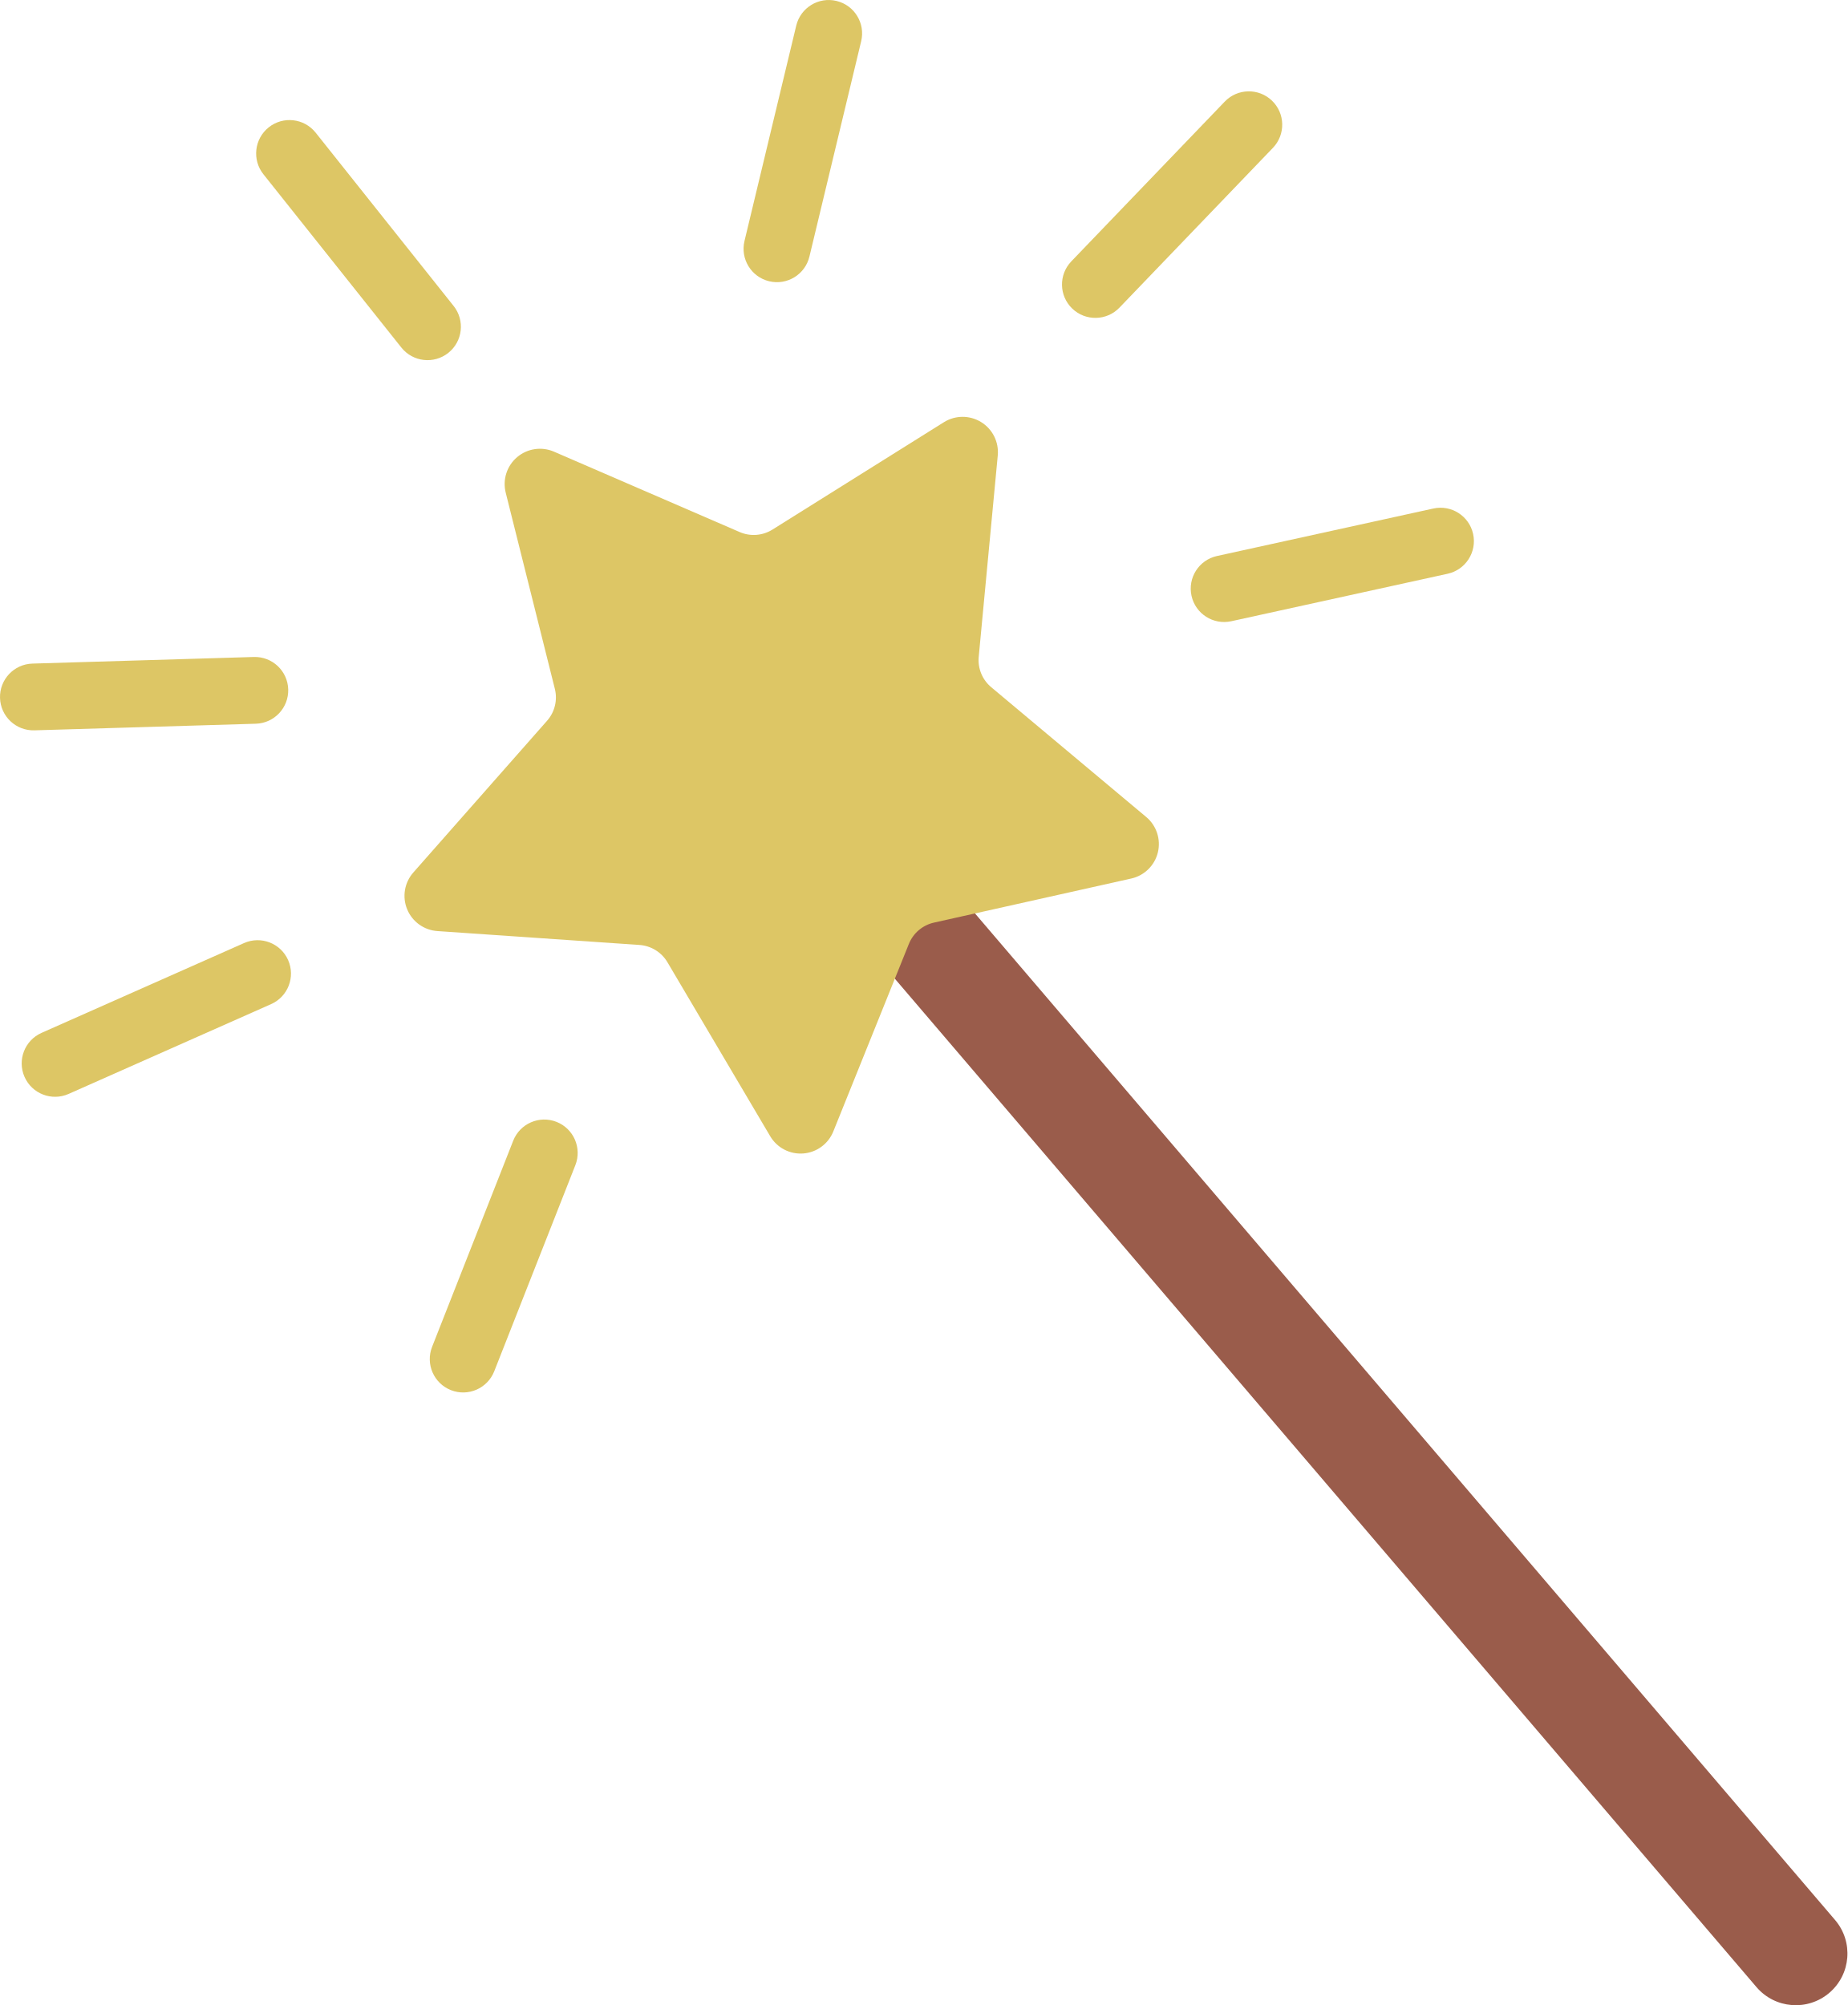
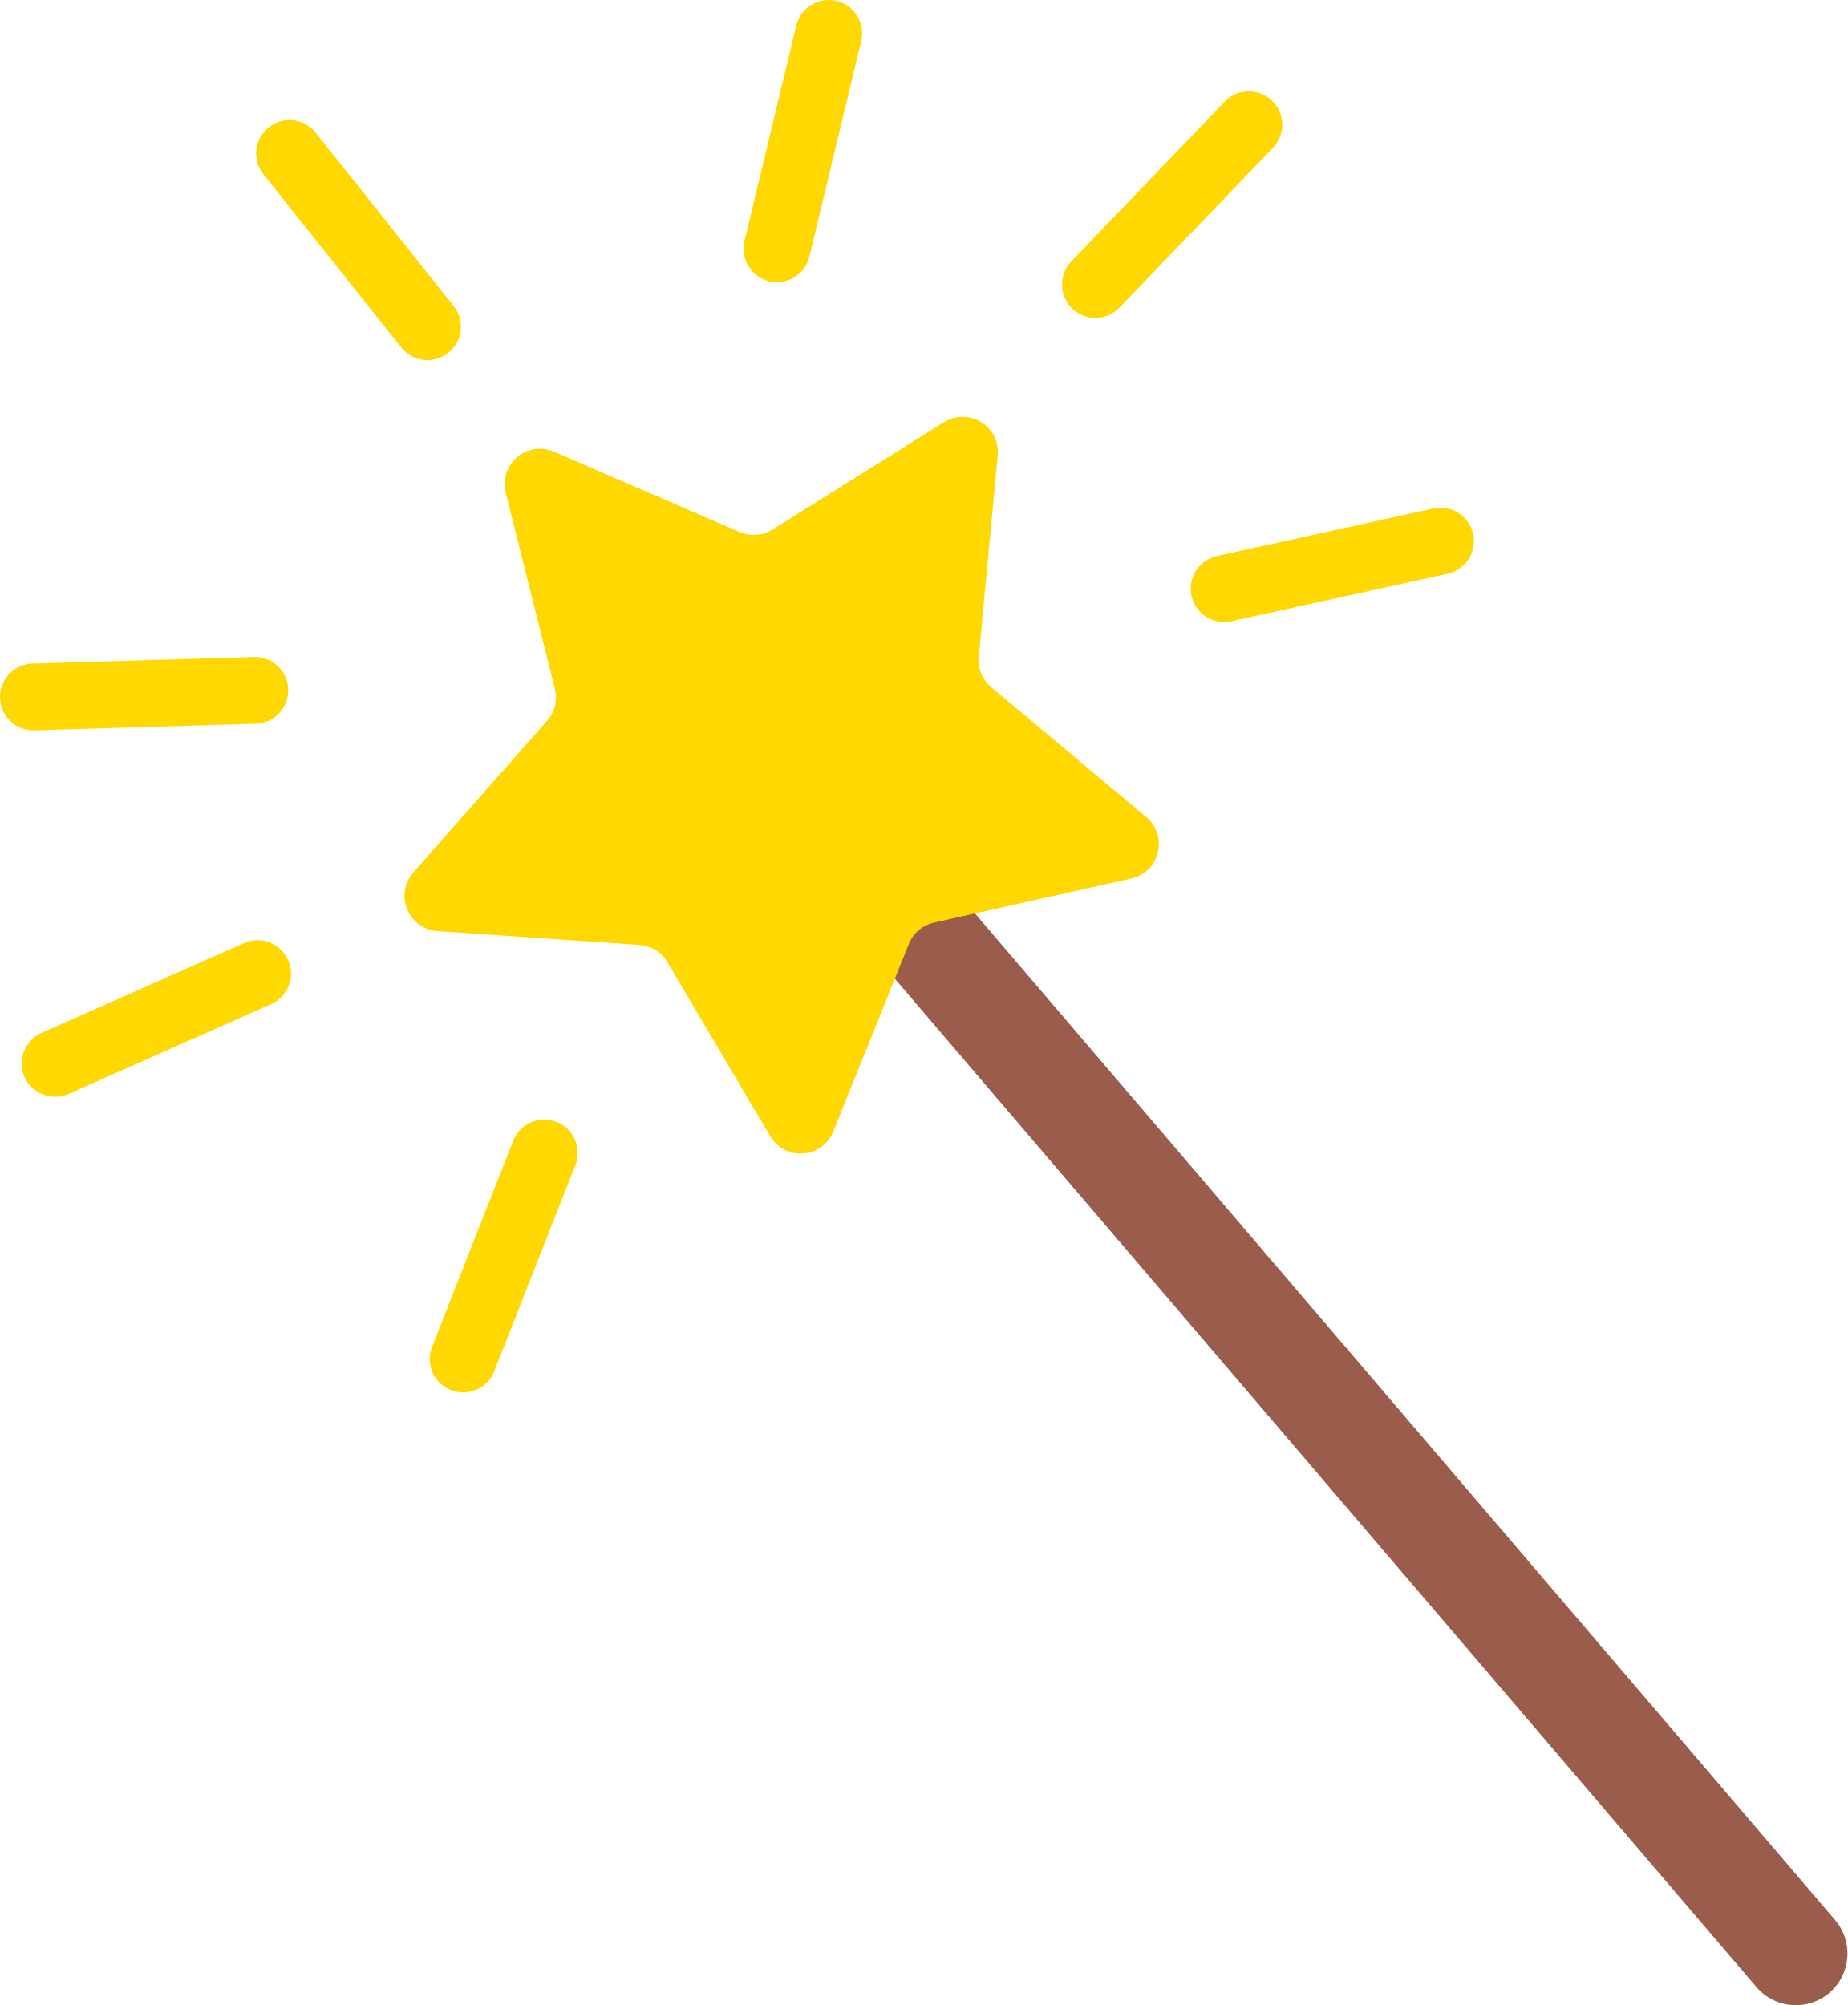
<svg xmlns="http://www.w3.org/2000/svg" viewBox="0 0 429.04 465.69">
  <defs>
-     <style>.cls-1{fill:#9a5c4b;}.cls-2{fill:#ddc665;}</style>
+     <style>.cls-1{fill:#9a5c4b;}.cls-2{fill:#fed800;}</style>
  </defs>
  <g id="Layer_2" data-name="Layer 2">
    <g id="Layer_1-2" data-name="Layer 1">
      <rect class="cls-1" x="299.68" y="156.17" width="24" height="348.43" rx="12" ry="12" transform="translate(-139.9 281.68) rotate(-40.51)" />
      <path class="cls-2" d="M128.69,104.92l43.1,18.66a8.21,8.21,0,0,0,7.61-.58l39.8-24.93a8.2,8.2,0,0,1,12.52,7.72l-4.42,46.76a8.18,8.18,0,0,0,2.9,7.06l36,30.15a8.2,8.2,0,0,1-3.48,14.29L216.9,214.29a8.21,8.21,0,0,0-5.82,4.94l-17.55,43.56a8.19,8.19,0,0,1-14.66,1.11L155,223.48a8.21,8.21,0,0,0-6.49-4l-46.86-3.22A8.2,8.2,0,0,1,96,202.64l31.05-35.23a8.19,8.19,0,0,0,1.81-7.41l-11.41-45.56A8.2,8.2,0,0,1,128.69,104.92Z" />
      <rect class="cls-2" x="25.71" y="127.64" width="15.51" height="66.96" rx="7.76" ry="7.76" transform="translate(-126.58 199.37) rotate(-91.71)" />
      <rect class="cls-2" x="301.64" y="97.72" width="15.51" height="66.96" rx="7.76" ry="7.76" transform="translate(247.6 461.53) rotate(-102.38)" />
      <rect class="cls-2" x="75.51" y="22.28" width="15.51" height="66.96" rx="7.76" ry="7.76" transform="translate(-16.61 64) rotate(-38.52)" />
      <rect class="cls-2" x="178.7" y="-0.71" width="15.51" height="66.96" rx="7.76" ry="7.76" transform="translate(12.81 -42.65) rotate(13.51)" />
      <rect class="cls-2" x="109.23" y="258.25" width="15.51" height="66.96" rx="7.76" ry="7.76" transform="translate(114.95 -22.58) rotate(21.48)" />
      <rect class="cls-2" x="264.44" y="14.06" width="15.51" height="66.96" rx="7.76" ry="7.76" transform="translate(435.61 270.35) rotate(-136.16)" />
      <rect class="cls-2" x="28.56" y="203.1" width="15.51" height="66.96" rx="7.76" ry="7.76" transform="translate(-165.23 365.68) rotate(-113.92)" />
    </g>
  </g>
</svg>
